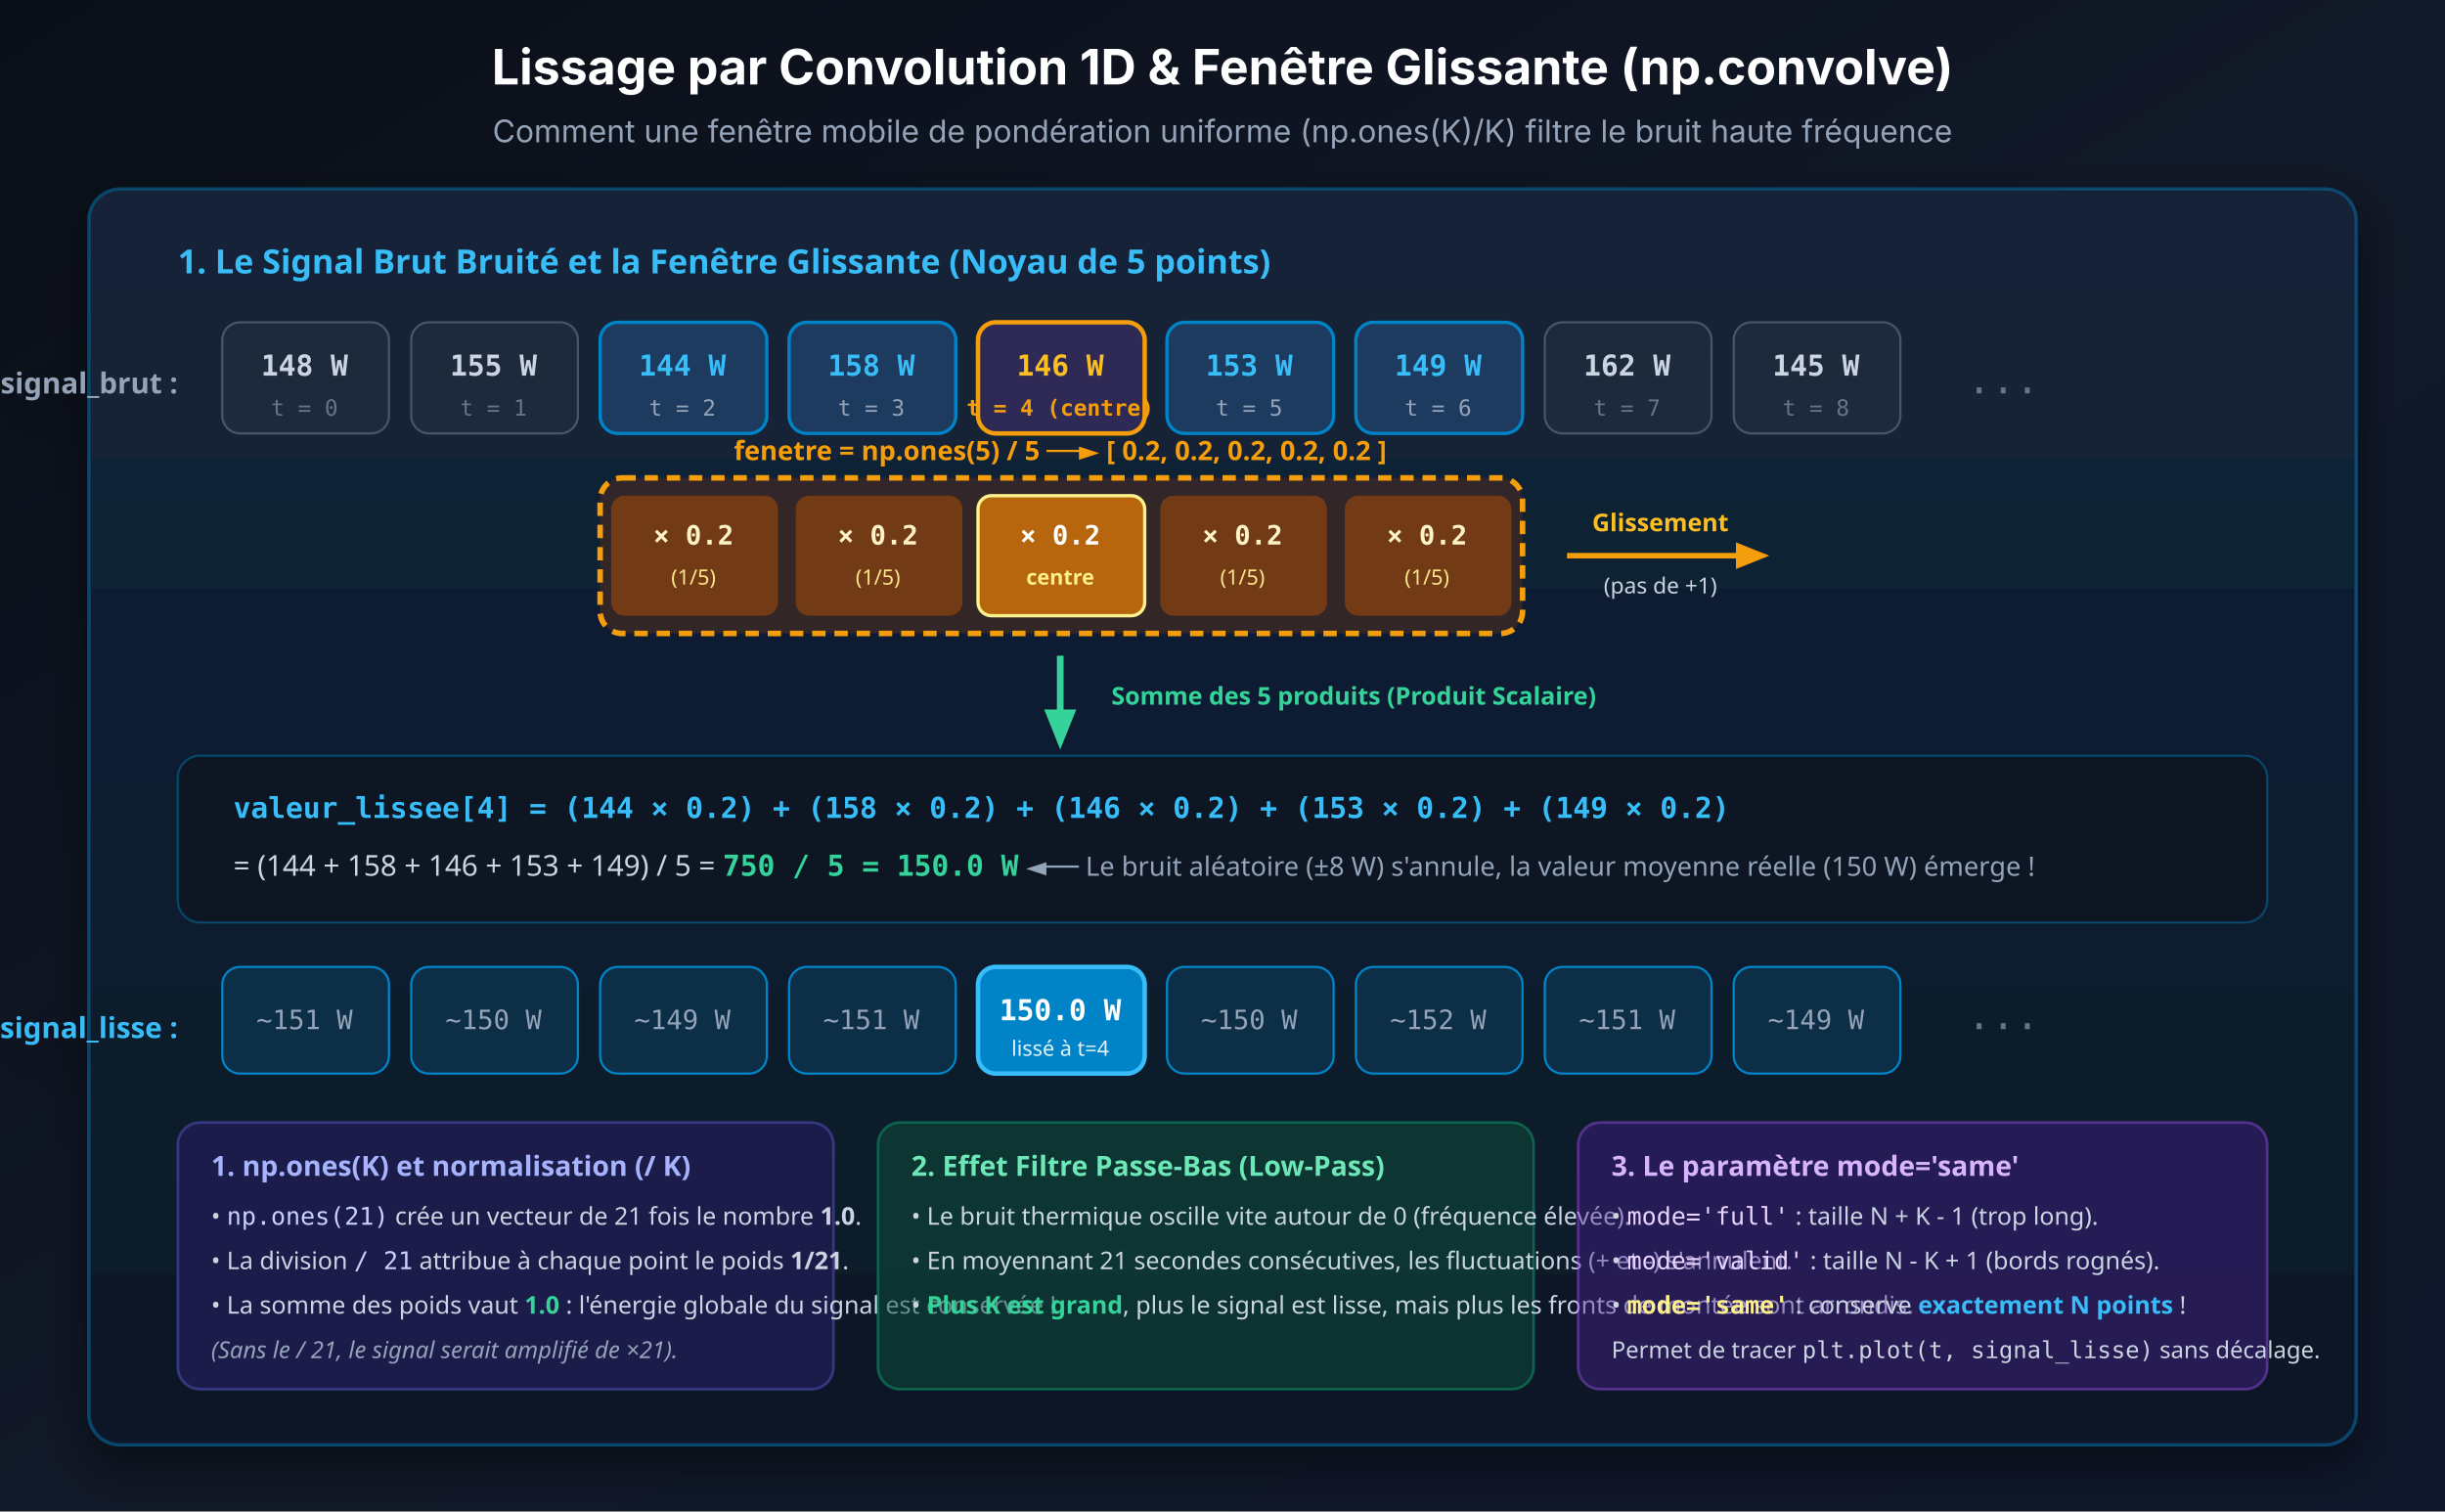
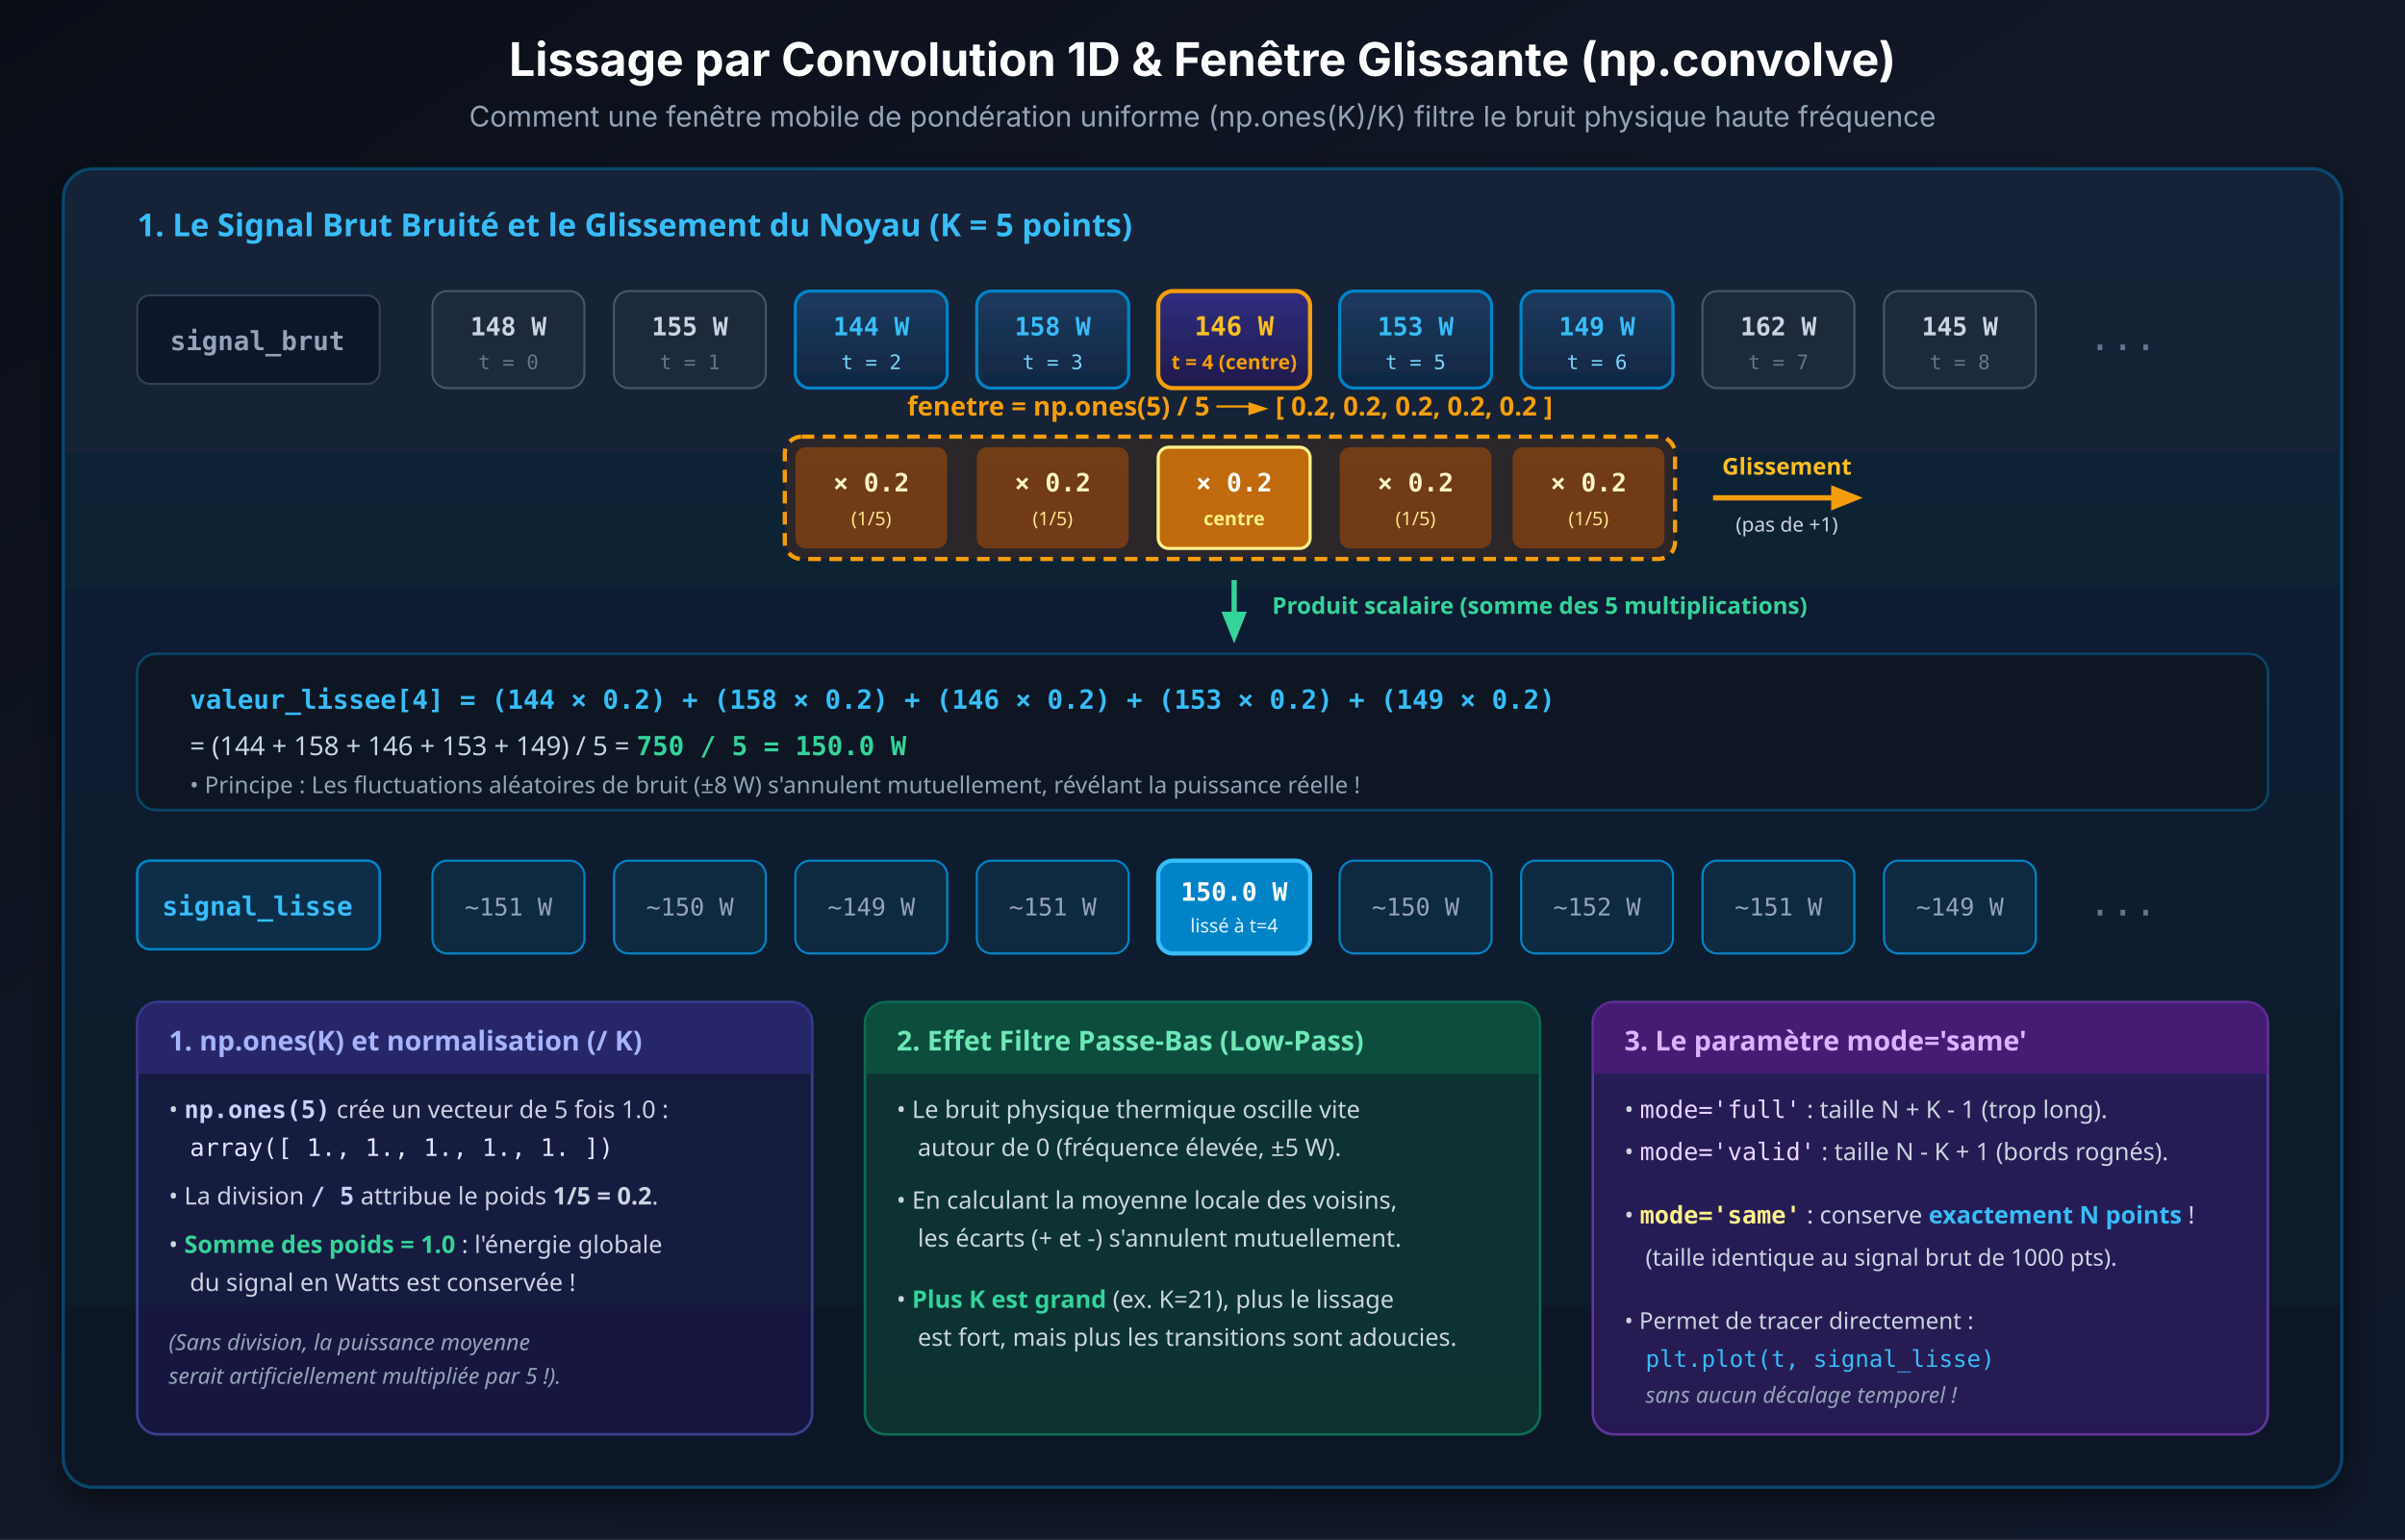
- <svg xmlns="http://www.w3.org/2000/svg" viewBox="0 0 1100 680" width="100%" height="100%">
+ <svg xmlns="http://www.w3.org/2000/svg" viewBox="0 0 1140 730" width="100%" height="100%">
  <defs>
    <linearGradient id="bgGrad" x1="0%" y1="0%" x2="100%" y2="100%">
      <stop offset="0%" stop-color="#0a0e17" />
      <stop offset="50%" stop-color="#111827" />
      <stop offset="100%" stop-color="#0f172a" />
    </linearGradient>
    <linearGradient id="cardGrad" x1="0%" y1="0%" x2="0%" y2="100%">
      <stop offset="0%" stop-color="#132338" />
      <stop offset="100%" stop-color="#0c1826" />
    </linearGradient>
-     <linearGradient id="kernelGrad" x1="0%" y1="0%" x2="100%" y2="100%">
-       <stop offset="0%" stop-color="#f59e0b" />
-       <stop offset="100%" stop-color="#d97706" />
-     </linearGradient>
-     <linearGradient id="smoothGrad" x1="0%" y1="0%" x2="100%" y2="0%">
-       <stop offset="0%" stop-color="#38bdf8" />
-       <stop offset="100%" stop-color="#0284c7" />
-     </linearGradient>
-     <filter id="shadow" x="-5%" y="-5%" width="110%" height="110%">
-       <feDropShadow dx="0" dy="8" stdDeviation="10" flood-color="#000000" flood-opacity="0.5" />
+     <linearGradient id="cellActiveGrad" x1="0%" y1="0%" x2="0%" y2="100%">
+       <stop offset="0%" stop-color="#1e3a5f" />
+       <stop offset="100%" stop-color="#0f2642" />
+     </linearGradient>
+     <linearGradient id="cellCenterGrad" x1="0%" y1="0%" x2="0%" y2="100%">
+       <stop offset="0%" stop-color="#312e81" />
+       <stop offset="100%" stop-color="#1e1b4b" />
+     </linearGradient>
+     <filter id="shadow" x="-3%" y="-3%" width="106%" height="106%">
+       <feDropShadow dx="0" dy="6" stdDeviation="8" flood-color="#000000" flood-opacity="0.5" />
    </filter>
    <marker id="arrowAmber" viewBox="0 0 10 10" refX="6" refY="5" markerWidth="6" markerHeight="6" orient="auto-start-reverse">
      <path d="M 0 1 L 10 5 L 0 9 z" fill="#f59e0b" />
-     </marker>
-     <marker id="arrowCyan" viewBox="0 0 10 10" refX="6" refY="5" markerWidth="6" markerHeight="6" orient="auto-start-reverse">
-       <path d="M 0 1 L 10 5 L 0 9 z" fill="#38bdf8" />
    </marker>
    <marker id="arrowEmerald" viewBox="0 0 10 10" refX="6" refY="5" markerWidth="6" markerHeight="6" orient="auto-start-reverse">
      <path d="M 0 1 L 10 5 L 0 9 z" fill="#34d399" />
    </marker>
  </defs>
-   <rect width="1100" height="680" fill="url(#bgGrad)" />
-   <text x="550" y="38" font-family="system-ui, -apple-system, sans-serif" font-size="22" font-weight="bold" fill="#ffffff" text-anchor="middle">
+   <rect width="1140" height="730" fill="url(#bgGrad)" />
+   <text x="570" y="36" font-family="system-ui, -apple-system, sans-serif" font-size="22" font-weight="bold" fill="#ffffff" text-anchor="middle">
    Lissage par Convolution 1D &amp; Fenêtre Glissante (np.convolve)
  </text>
-   <text x="550" y="64" font-family="system-ui, -apple-system, sans-serif" font-size="14" fill="#94a3b8" text-anchor="middle">
-     Comment une fenêtre mobile de pondération uniforme (np.ones(K)/K) filtre le bruit haute fréquence
+   <text x="570" y="60" font-family="system-ui, -apple-system, sans-serif" font-size="13.5" fill="#94a3b8" text-anchor="middle">
+     Comment une fenêtre mobile de pondération uniforme (np.ones(K)/K) filtre le bruit physique haute fréquence
  </text>
-   <g transform="translate(40, 85)" filter="url(#shadow)">
-     <rect width="1020" height="565" rx="14" fill="url(#cardGrad)" stroke="#0284c7" stroke-opacity="0.4" stroke-width="1.5" />
-     <text x="40" y="38" font-family="system-ui, sans-serif" font-size="15" font-weight="bold" fill="#38bdf8">
-       1. Le Signal Brut Bruité et la Fenêtre Glissante (Noyau de 5 points)
+   <g transform="translate(30, 80)" filter="url(#shadow)">
+     <rect width="1080" height="625" rx="14" fill="url(#cardGrad)" stroke="#0284c7" stroke-opacity="0.4" stroke-width="1.5" />
+     <text x="35" y="32" font-family="system-ui, sans-serif" font-size="15" font-weight="bold" fill="#38bdf8">
+       1. Le Signal Brut Bruité et le Glissement du Noyau (K = 5 points)
    </text>
-     <g transform="translate(60, 60)">
-       <text x="-20" y="32" font-family="system-ui, sans-serif" font-size="13" font-weight="bold" fill="#94a3b8" text-anchor="end">
-         signal_brut :
-       </text>
-       <rect x="0" y="0" width="75" height="50" rx="8" fill="#1e293b" stroke="#475569" stroke-width="1" />
-       <text x="37" y="24" font-family="monospace" font-size="13" font-weight="bold" fill="#cbd5e1" text-anchor="middle">148 W</text>
-       <text x="37" y="42" font-family="monospace" font-size="10" fill="#64748b" text-anchor="middle">t = 0</text>
-       <rect x="85" y="0" width="75" height="50" rx="8" fill="#1e293b" stroke="#475569" stroke-width="1" />
-       <text x="122" y="24" font-family="monospace" font-size="13" font-weight="bold" fill="#cbd5e1" text-anchor="middle">155 W</text>
-       <text x="122" y="42" font-family="monospace" font-size="10" fill="#64748b" text-anchor="middle">t = 1</text>
-       <rect x="170" y="0" width="75" height="50" rx="8" fill="#1e3a5f" stroke="#0284c7" stroke-width="1.5" />
-       <text x="207" y="24" font-family="monospace" font-size="13" font-weight="bold" fill="#38bdf8" text-anchor="middle">144 W</text>
-       <text x="207" y="42" font-family="monospace" font-size="10" fill="#94a3b8" text-anchor="middle">t = 2</text>
-       <rect x="255" y="0" width="75" height="50" rx="8" fill="#1e3a5f" stroke="#0284c7" stroke-width="1.5" />
-       <text x="292" y="24" font-family="monospace" font-size="13" font-weight="bold" fill="#38bdf8" text-anchor="middle">158 W</text>
-       <text x="292" y="42" font-family="monospace" font-size="10" fill="#94a3b8" text-anchor="middle">t = 3</text>
-       <rect x="340" y="0" width="75" height="50" rx="8" fill="#2d2b55" stroke="#f59e0b" stroke-width="2" />
-       <text x="377" y="24" font-family="monospace" font-size="13" font-weight="bold" fill="#fbbf24" text-anchor="middle">146 W</text>
-       <text x="377" y="42" font-family="monospace" font-size="10" font-weight="bold" fill="#f59e0b" text-anchor="middle">t = 4 (centre)</text>
-       <rect x="425" y="0" width="75" height="50" rx="8" fill="#1e3a5f" stroke="#0284c7" stroke-width="1.5" />
-       <text x="462" y="24" font-family="monospace" font-size="13" font-weight="bold" fill="#38bdf8" text-anchor="middle">153 W</text>
-       <text x="462" y="42" font-family="monospace" font-size="10" fill="#94a3b8" text-anchor="middle">t = 5</text>
-       <rect x="510" y="0" width="75" height="50" rx="8" fill="#1e3a5f" stroke="#0284c7" stroke-width="1.5" />
-       <text x="547" y="24" font-family="monospace" font-size="13" font-weight="bold" fill="#38bdf8" text-anchor="middle">149 W</text>
-       <text x="547" y="42" font-family="monospace" font-size="10" fill="#94a3b8" text-anchor="middle">t = 6</text>
-       <rect x="595" y="0" width="75" height="50" rx="8" fill="#1e293b" stroke="#475569" stroke-width="1" />
-       <text x="632" y="24" font-family="monospace" font-size="13" font-weight="bold" fill="#cbd5e1" text-anchor="middle">162 W</text>
-       <text x="632" y="42" font-family="monospace" font-size="10" fill="#64748b" text-anchor="middle">t = 7</text>
-       <rect x="680" y="0" width="75" height="50" rx="8" fill="#1e293b" stroke="#475569" stroke-width="1" />
-       <text x="717" y="24" font-family="monospace" font-size="13" font-weight="bold" fill="#cbd5e1" text-anchor="middle">145 W</text>
-       <text x="717" y="42" font-family="monospace" font-size="10" fill="#64748b" text-anchor="middle">t = 8</text>
-       <text x="785" y="32" font-family="monospace" font-size="18" fill="#64748b">...</text>
-     </g>
-     <g transform="translate(230, 130)">
-       <rect x="0" y="0" width="415" height="70" rx="10" fill="#78350f" fill-opacity="0.3" stroke="#f59e0b" stroke-width="2.5" stroke-dasharray="6,4" />
-       <text x="207" y="-8" font-family="system-ui, sans-serif" font-size="12" font-weight="bold" fill="#f59e0b" text-anchor="middle">
+     <g transform="translate(35, 50)">
+       <rect x="0" y="10" width="115" height="42" rx="6" fill="#0f172a" stroke="#334155" stroke-width="1" />
+       <text x="57" y="36" font-family="system-ui, monospace" font-size="12.5" font-weight="bold" fill="#94a3b8" text-anchor="middle">
+         signal_brut
+       </text>
+       <rect x="140" y="8" width="72" height="46" rx="7" fill="#1e293b" stroke="#475569" stroke-width="1" />
+       <text x="176" y="29" font-family="monospace" font-size="12" font-weight="bold" fill="#cbd5e1" text-anchor="middle">148 W</text>
+       <text x="176" y="45" font-family="monospace" font-size="9.5" fill="#64748b" text-anchor="middle">t = 0</text>
+       <rect x="226" y="8" width="72" height="46" rx="7" fill="#1e293b" stroke="#475569" stroke-width="1" />
+       <text x="262" y="29" font-family="monospace" font-size="12" font-weight="bold" fill="#cbd5e1" text-anchor="middle">155 W</text>
+       <text x="262" y="45" font-family="monospace" font-size="9.5" fill="#64748b" text-anchor="middle">t = 1</text>
+       <rect x="312" y="8" width="72" height="46" rx="7" fill="url(#cellActiveGrad)" stroke="#0284c7" stroke-width="1.5" />
+       <text x="348" y="29" font-family="monospace" font-size="12" font-weight="bold" fill="#38bdf8" text-anchor="middle">144 W</text>
+       <text x="348" y="45" font-family="monospace" font-size="9.5" fill="#7dd3fc" text-anchor="middle">t = 2</text>
+       <rect x="398" y="8" width="72" height="46" rx="7" fill="url(#cellActiveGrad)" stroke="#0284c7" stroke-width="1.5" />
+       <text x="434" y="29" font-family="monospace" font-size="12" font-weight="bold" fill="#38bdf8" text-anchor="middle">158 W</text>
+       <text x="434" y="45" font-family="monospace" font-size="9.5" fill="#7dd3fc" text-anchor="middle">t = 3</text>
+       <rect x="484" y="8" width="72" height="46" rx="7" fill="url(#cellCenterGrad)" stroke="#f59e0b" stroke-width="2" />
+       <text x="520" y="29" font-family="monospace" font-size="12.5" font-weight="bold" fill="#fbbf24" text-anchor="middle">146 W</text>
+       <text x="520" y="45" font-family="system-ui" font-size="9.5" font-weight="bold" fill="#f59e0b" text-anchor="middle">t = 4 (centre)</text>
+       <rect x="570" y="8" width="72" height="46" rx="7" fill="url(#cellActiveGrad)" stroke="#0284c7" stroke-width="1.5" />
+       <text x="606" y="29" font-family="monospace" font-size="12" font-weight="bold" fill="#38bdf8" text-anchor="middle">153 W</text>
+       <text x="606" y="45" font-family="monospace" font-size="9.5" fill="#7dd3fc" text-anchor="middle">t = 5</text>
+       <rect x="656" y="8" width="72" height="46" rx="7" fill="url(#cellActiveGrad)" stroke="#0284c7" stroke-width="1.5" />
+       <text x="692" y="29" font-family="monospace" font-size="12" font-weight="bold" fill="#38bdf8" text-anchor="middle">149 W</text>
+       <text x="692" y="45" font-family="monospace" font-size="9.5" fill="#7dd3fc" text-anchor="middle">t = 6</text>
+       <rect x="742" y="8" width="72" height="46" rx="7" fill="#1e293b" stroke="#475569" stroke-width="1" />
+       <text x="778" y="29" font-family="monospace" font-size="12" font-weight="bold" fill="#cbd5e1" text-anchor="middle">162 W</text>
+       <text x="778" y="45" font-family="monospace" font-size="9.5" fill="#64748b" text-anchor="middle">t = 7</text>
+       <rect x="828" y="8" width="72" height="46" rx="7" fill="#1e293b" stroke="#475569" stroke-width="1" />
+       <text x="864" y="29" font-family="monospace" font-size="12" font-weight="bold" fill="#cbd5e1" text-anchor="middle">145 W</text>
+       <text x="864" y="45" font-family="monospace" font-size="9.5" fill="#64748b" text-anchor="middle">t = 8</text>
+       <text x="925" y="36" font-family="monospace" font-size="18" fill="#64748b">...</text>
+     </g>
+     <g transform="translate(342, 125)">
+       <text x="211" y="-8" font-family="system-ui, sans-serif" font-size="12.5" font-weight="bold" fill="#f59e0b" text-anchor="middle">
        fenetre = np.ones(5) / 5  ──►  [ 0.2,  0.2,  0.2,  0.2,  0.2 ]
      </text>
-       <rect x="5" y="8" width="75" height="54" rx="6" fill="#b45309" fill-opacity="0.5" />
-       <text x="42" y="30" font-family="monospace" font-size="12" font-weight="bold" fill="#fef3c7" text-anchor="middle">× 0.2</text>
-       <text x="42" y="48" font-family="system-ui" font-size="9.5" fill="#fde68a" text-anchor="middle">(1/5)</text>
-       <rect x="88" y="8" width="75" height="54" rx="6" fill="#b45309" fill-opacity="0.5" />
-       <text x="125" y="30" font-family="monospace" font-size="12" font-weight="bold" fill="#fef3c7" text-anchor="middle">× 0.2</text>
-       <text x="125" y="48" font-family="system-ui" font-size="9.5" fill="#fde68a" text-anchor="middle">(1/5)</text>
-       <rect x="170" y="8" width="75" height="54" rx="6" fill="#d97706" fill-opacity="0.8" stroke="#fef08a" stroke-width="1.5" />
-       <text x="207" y="30" font-family="monospace" font-size="12" font-weight="bold" fill="#ffffff" text-anchor="middle">× 0.2</text>
-       <text x="207" y="48" font-family="system-ui" font-size="9.5" font-weight="bold" fill="#fef08a" text-anchor="middle">centre</text>
-       <rect x="252" y="8" width="75" height="54" rx="6" fill="#b45309" fill-opacity="0.5" />
-       <text x="289" y="30" font-family="monospace" font-size="12" font-weight="bold" fill="#fef3c7" text-anchor="middle">× 0.2</text>
-       <text x="289" y="48" font-family="system-ui" font-size="9.5" fill="#fde68a" text-anchor="middle">(1/5)</text>
-       <rect x="335" y="8" width="75" height="54" rx="6" fill="#b45309" fill-opacity="0.5" />
-       <text x="372" y="30" font-family="monospace" font-size="12" font-weight="bold" fill="#fef3c7" text-anchor="middle">× 0.2</text>
-       <text x="372" y="48" font-family="system-ui" font-size="9.5" fill="#fde68a" text-anchor="middle">(1/5)</text>
-       <line x1="435" y1="35" x2="520" y2="35" stroke="#f59e0b" stroke-width="2.5" marker-end="url(#arrowAmber)" />
-       <text x="477" y="24" font-family="system-ui, sans-serif" font-size="11" font-weight="bold" fill="#fbbf24" text-anchor="middle">Glissement</text>
-       <text x="477" y="52" font-family="system-ui, sans-serif" font-size="10" fill="#cbd5e1" text-anchor="middle">(pas de +1)</text>
-     </g>
-     <path d="M 437 210 L 437 245" stroke="#34d399" stroke-width="3" marker-end="url(#arrowEmerald)" />
-     <text x="460" y="232" font-family="system-ui, sans-serif" font-size="11" font-weight="bold" fill="#34d399">
-       Somme des 5 produits (Produit Scalaire)
-     </text>
-     <g transform="translate(40, 255)">
-       <rect x="0" y="0" width="940" height="75" rx="10" fill="#081824" stroke="#0284c7" stroke-opacity="0.4" />
-       <text x="25" y="28" font-family="monospace" font-size="13" font-weight="bold" fill="#38bdf8">
+       <rect x="0" y="2" width="422" height="58" rx="8" fill="#78350f" fill-opacity="0.25" stroke="#f59e0b" stroke-width="2" stroke-dasharray="6,4" />
+       <rect x="5" y="7" width="72" height="48" rx="5" fill="#b45309" fill-opacity="0.5" />
+       <text x="41" y="28" font-family="monospace" font-size="12" font-weight="bold" fill="#fef3c7" text-anchor="middle">× 0.2</text>
+       <text x="41" y="44" font-family="system-ui" font-size="9" fill="#fde68a" text-anchor="middle">(1/5)</text>
+       <rect x="91" y="7" width="72" height="48" rx="5" fill="#b45309" fill-opacity="0.5" />
+       <text x="127" y="28" font-family="monospace" font-size="12" font-weight="bold" fill="#fef3c7" text-anchor="middle">× 0.2</text>
+       <text x="127" y="44" font-family="system-ui" font-size="9" fill="#fde68a" text-anchor="middle">(1/5)</text>
+       <rect x="177" y="7" width="72" height="48" rx="5" fill="#d97706" fill-opacity="0.85" stroke="#fef08a" stroke-width="1.5" />
+       <text x="213" y="28" font-family="monospace" font-size="12" font-weight="bold" fill="#ffffff" text-anchor="middle">× 0.2</text>
+       <text x="213" y="44" font-family="system-ui" font-size="9" font-weight="bold" fill="#fef08a" text-anchor="middle">centre</text>
+       <rect x="263" y="7" width="72" height="48" rx="5" fill="#b45309" fill-opacity="0.5" />
+       <text x="299" y="28" font-family="monospace" font-size="12" font-weight="bold" fill="#fef3c7" text-anchor="middle">× 0.2</text>
+       <text x="299" y="44" font-family="system-ui" font-size="9" fill="#fde68a" text-anchor="middle">(1/5)</text>
+       <rect x="345" y="7" width="72" height="48" rx="5" fill="#b45309" fill-opacity="0.5" />
+       <text x="381" y="28" font-family="monospace" font-size="12" font-weight="bold" fill="#fef3c7" text-anchor="middle">× 0.2</text>
+       <text x="381" y="44" font-family="system-ui" font-size="9" fill="#fde68a" text-anchor="middle">(1/5)</text>
+       <g transform="translate(440, 15)">
+         <line x1="0" y1="16" x2="65" y2="16" stroke="#f59e0b" stroke-width="2.5" marker-end="url(#arrowAmber)" />
+         <text x="35" y="5" font-family="system-ui, sans-serif" font-size="11" font-weight="bold" fill="#fbbf24" text-anchor="middle">Glissement</text>
+         <text x="35" y="32" font-family="system-ui, sans-serif" font-size="9.5" fill="#cbd5e1" text-anchor="middle">(pas de +1)</text>
+       </g>
+     </g>
+     <g transform="translate(555, 195)">
+       <line x1="0" y1="0" x2="0" y2="24" stroke="#34d399" stroke-width="2.5" marker-end="url(#arrowEmerald)" />
+       <text x="18" y="16" font-family="system-ui, sans-serif" font-size="11" font-weight="bold" fill="#34d399">
+         Produit scalaire (somme des 5 multiplications)
+       </text>
+     </g>
+     <g transform="translate(35, 230)">
+       <rect x="0" y="0" width="1010" height="74" rx="9" fill="#081824" stroke="#0284c7" stroke-opacity="0.4" stroke-width="1.2" />
+       <text x="25" y="26" font-family="monospace" font-size="12.5" font-weight="bold" fill="#38bdf8">
        valeur_lissee[4] = (144 × 0.2) + (158 × 0.2) + (146 × 0.2) + (153 × 0.2) + (149 × 0.2)
      </text>
-       <text x="25" y="54" font-family="system-ui, sans-serif" font-size="13" fill="#cbd5e1">
+       <text x="25" y="48" font-family="system-ui, sans-serif" font-size="12.5" fill="#cbd5e1">
        = (144 + 158 + 146 + 153 + 149) / 5 = <tspan font-family="monospace" font-weight="bold" fill="#34d399">750 / 5 = 150.0 W</tspan>
-         <tspan fill="#94a3b8" font-size="12">◄── Le bruit aléatoire (±8 W) s'annule, la valeur moyenne réelle (150 W) émerge !</tspan>
-       </text>
-     </g>
-     <g transform="translate(60, 350)">
-       <text x="-20" y="32" font-family="system-ui, sans-serif" font-size="13" font-weight="bold" fill="#38bdf8" text-anchor="end">
-         signal_lisse :
-       </text>
-       <rect x="0" y="0" width="75" height="48" rx="8" fill="#0c4a6e" fill-opacity="0.4" stroke="#0284c7" stroke-width="1" />
-       <text x="37" y="28" font-family="monospace" font-size="12" fill="#94a3b8" text-anchor="middle">~151 W</text>
-       <rect x="85" y="0" width="75" height="48" rx="8" fill="#0c4a6e" fill-opacity="0.4" stroke="#0284c7" stroke-width="1" />
-       <text x="122" y="28" font-family="monospace" font-size="12" fill="#94a3b8" text-anchor="middle">~150 W</text>
-       <rect x="170" y="0" width="75" height="48" rx="8" fill="#0c4a6e" fill-opacity="0.4" stroke="#0284c7" stroke-width="1" />
-       <text x="207" y="28" font-family="monospace" font-size="12" fill="#94a3b8" text-anchor="middle">~149 W</text>
-       <rect x="255" y="0" width="75" height="48" rx="8" fill="#0c4a6e" fill-opacity="0.4" stroke="#0284c7" stroke-width="1" />
-       <text x="292" y="28" font-family="monospace" font-size="12" fill="#94a3b8" text-anchor="middle">~151 W</text>
-       <rect x="340" y="0" width="75" height="48" rx="8" fill="#0284c7" stroke="#38bdf8" stroke-width="2" />
-       <text x="377" y="24" font-family="monospace" font-size="13" font-weight="bold" fill="#ffffff" text-anchor="middle">150.0 W</text>
-       <text x="377" y="40" font-family="system-ui" font-size="9.5" fill="#e0f2fe" text-anchor="middle">lissé à t=4</text>
-       <rect x="425" y="0" width="75" height="48" rx="8" fill="#0c4a6e" fill-opacity="0.4" stroke="#0284c7" stroke-width="1" />
-       <text x="462" y="28" font-family="monospace" font-size="12" fill="#94a3b8" text-anchor="middle">~150 W</text>
-       <rect x="510" y="0" width="75" height="48" rx="8" fill="#0c4a6e" fill-opacity="0.4" stroke="#0284c7" stroke-width="1" />
-       <text x="547" y="28" font-family="monospace" font-size="12" fill="#94a3b8" text-anchor="middle">~152 W</text>
-       <rect x="595" y="0" width="75" height="48" rx="8" fill="#0c4a6e" fill-opacity="0.4" stroke="#0284c7" stroke-width="1" />
-       <text x="632" y="28" font-family="monospace" font-size="12" fill="#94a3b8" text-anchor="middle">~151 W</text>
-       <rect x="680" y="0" width="75" height="48" rx="8" fill="#0c4a6e" fill-opacity="0.4" stroke="#0284c7" stroke-width="1" />
-       <text x="717" y="28" font-family="monospace" font-size="12" fill="#94a3b8" text-anchor="middle">~149 W</text>
-       <text x="785" y="28" font-family="monospace" font-size="18" fill="#64748b">...</text>
-     </g>
-     <g transform="translate(40, 420)">
-       <rect x="0" y="0" width="295" height="120" rx="10" fill="#1e1b4b" stroke="#6366f1" stroke-opacity="0.4" stroke-width="1.2" />
-       <text x="15" y="24" font-family="system-ui, sans-serif" font-size="12.5" font-weight="bold" fill="#a5b4fc">
-         1. np.ones(K) et normalisation (/ K)
-       </text>
-       <text x="15" y="46" font-family="system-ui, sans-serif" font-size="11" fill="#cbd5e1">
-         • <tspan font-family="monospace" fill="#c7d2fe">np.ones(21)</tspan> crée un vecteur de 21 fois le nombre <tspan font-weight="bold">1.0</tspan>.
-       </text>
-       <text x="15" y="66" font-family="system-ui, sans-serif" font-size="11" fill="#cbd5e1">
-         • La division <tspan font-family="monospace" fill="#c7d2fe">/ 21</tspan> attribue à chaque point le poids <tspan font-weight="bold">1/21</tspan>.
-       </text>
-       <text x="15" y="86" font-family="system-ui, sans-serif" font-size="11" fill="#cbd5e1">
-         • La somme des poids vaut <tspan font-weight="bold" fill="#34d399">1.0</tspan> : l'énergie globale du signal est conservée !
-       </text>
-       <text x="15" y="106" font-family="system-ui, sans-serif" font-size="10.5" fill="#94a3b8" font-style="italic">
-         (Sans le / 21, le signal serait amplifié de ×21).
-       </text>
-       <rect x="315" y="0" width="295" height="120" rx="10" fill="#064e3b" fill-opacity="0.5" stroke="#10b981" stroke-opacity="0.4" stroke-width="1.2" />
-       <text x="330" y="24" font-family="system-ui, sans-serif" font-size="12.5" font-weight="bold" fill="#6ee7b7">
-         2. Effet Filtre Passe-Bas (Low-Pass)
-       </text>
-       <text x="330" y="46" font-family="system-ui, sans-serif" font-size="11" fill="#cbd5e1">
-         • Le bruit thermique oscille vite autour de 0 (fréquence élevée).
-       </text>
-       <text x="330" y="66" font-family="system-ui, sans-serif" font-size="11" fill="#cbd5e1">
-         • En moyennant 21 secondes consécutives, les fluctuations (+ et -) s'annulent.
-       </text>
-       <text x="330" y="86" font-family="system-ui, sans-serif" font-size="11" fill="#cbd5e1">
-         • <tspan font-weight="bold" fill="#34d399">Plus K est grand</tspan>, plus le signal est lisse, mais plus les fronts de montée sont arrondis.
-       </text>
-       <rect x="630" y="0" width="310" height="120" rx="10" fill="#4c1d95" fill-opacity="0.4" stroke="#a855f7" stroke-opacity="0.4" stroke-width="1.2" />
-       <text x="645" y="24" font-family="system-ui, sans-serif" font-size="12.5" font-weight="bold" fill="#d8b4fe">
-         3. Le paramètre mode='same'
-       </text>
-       <text x="645" y="46" font-family="system-ui, sans-serif" font-size="11" fill="#cbd5e1">
-         • <tspan font-family="monospace" fill="#e9d5ff">mode='full'</tspan> : taille N + K - 1 (trop long).
-       </text>
-       <text x="645" y="66" font-family="system-ui, sans-serif" font-size="11" fill="#cbd5e1">
-         • <tspan font-family="monospace" fill="#e9d5ff">mode='valid'</tspan> : taille N - K + 1 (bords rognés).
-       </text>
-       <text x="645" y="86" font-family="system-ui, sans-serif" font-size="11" fill="#cbd5e1">
-         • <tspan font-family="monospace" font-weight="bold" fill="#fef08a">mode='same'</tspan> : conserve <tspan font-weight="bold" fill="#38bdf8">exactement N points</tspan> !
-       </text>
-       <text x="645" y="106" font-family="system-ui, sans-serif" font-size="10.5" fill="#cbd5e1">
-         Permet de tracer <tspan font-family="monospace">plt.plot(t, signal_lisse)</tspan> sans décalage.
-       </text>
+       </text>
+       <text x="25" y="66" font-family="system-ui, sans-serif" font-size="11" fill="#94a3b8">
+         • Principe : Les fluctuations aléatoires de bruit (±8 W) s'annulent mutuellement, révélant la puissance réelle !
+       </text>
+     </g>
+     <g transform="translate(35, 320)">
+       <rect x="0" y="8" width="115" height="42" rx="6" fill="#082f49" stroke="#0284c7" stroke-width="1.2" />
+       <text x="57" y="34" font-family="system-ui, monospace" font-size="12.5" font-weight="bold" fill="#38bdf8" text-anchor="middle">
+         signal_lisse
+       </text>
+       <rect x="140" y="8" width="72" height="44" rx="7" fill="#0c4a6e" fill-opacity="0.3" stroke="#0284c7" stroke-width="1" />
+       <text x="176" y="34" font-family="monospace" font-size="11.5" fill="#94a3b8" text-anchor="middle">~151 W</text>
+       <rect x="226" y="8" width="72" height="44" rx="7" fill="#0c4a6e" fill-opacity="0.3" stroke="#0284c7" stroke-width="1" />
+       <text x="262" y="34" font-family="monospace" font-size="11.5" fill="#94a3b8" text-anchor="middle">~150 W</text>
+       <rect x="312" y="8" width="72" height="44" rx="7" fill="#0c4a6e" fill-opacity="0.3" stroke="#0284c7" stroke-width="1" />
+       <text x="348" y="34" font-family="monospace" font-size="11.5" fill="#94a3b8" text-anchor="middle">~149 W</text>
+       <rect x="398" y="8" width="72" height="44" rx="7" fill="#0c4a6e" fill-opacity="0.3" stroke="#0284c7" stroke-width="1" />
+       <text x="434" y="34" font-family="monospace" font-size="11.5" fill="#94a3b8" text-anchor="middle">~151 W</text>
+       <rect x="484" y="8" width="72" height="44" rx="7" fill="#0284c7" stroke="#38bdf8" stroke-width="2" />
+       <text x="520" y="27" font-family="monospace" font-size="12" font-weight="bold" fill="#ffffff" text-anchor="middle">150.0 W</text>
+       <text x="520" y="42" font-family="system-ui" font-size="9" fill="#e0f2fe" text-anchor="middle">lissé à t=4</text>
+       <rect x="570" y="8" width="72" height="44" rx="7" fill="#0c4a6e" fill-opacity="0.3" stroke="#0284c7" stroke-width="1" />
+       <text x="606" y="34" font-family="monospace" font-size="11.5" fill="#94a3b8" text-anchor="middle">~150 W</text>
+       <rect x="656" y="8" width="72" height="44" rx="7" fill="#0c4a6e" fill-opacity="0.3" stroke="#0284c7" stroke-width="1" />
+       <text x="692" y="34" font-family="monospace" font-size="11.5" fill="#94a3b8" text-anchor="middle">~152 W</text>
+       <rect x="742" y="8" width="72" height="44" rx="7" fill="#0c4a6e" fill-opacity="0.3" stroke="#0284c7" stroke-width="1" />
+       <text x="778" y="34" font-family="monospace" font-size="11.5" fill="#94a3b8" text-anchor="middle">~151 W</text>
+       <rect x="828" y="8" width="72" height="44" rx="7" fill="#0c4a6e" fill-opacity="0.3" stroke="#0284c7" stroke-width="1" />
+       <text x="864" y="34" font-family="monospace" font-size="11.5" fill="#94a3b8" text-anchor="middle">~149 W</text>
+       <text x="925" y="34" font-family="monospace" font-size="18" fill="#64748b">...</text>
+     </g>
+     <g transform="translate(35, 395)">
+       <g transform="translate(0, 0)">
+         <rect width="320" height="205" rx="10" fill="#1e1b4b" fill-opacity="0.7" stroke="#6366f1" stroke-opacity="0.5" stroke-width="1.2" />
+         <path d="M 0 10 Q 0 0 10 0 L 310 0 Q 320 0 320 10 L 320 34 L 0 34 Z" fill="#312e81" fill-opacity="0.6" />
+         <text x="15" y="23" font-family="system-ui, sans-serif" font-size="13" font-weight="bold" fill="#a5b4fc">
+           1. np.ones(K) et normalisation (/ K)
+         </text>
+         <text x="15" y="55" font-family="system-ui, sans-serif" font-size="11.5" fill="#cbd5e1">
+           • <tspan font-family="monospace" font-weight="bold" fill="#c7d2fe">np.ones(5)</tspan> crée un vecteur de 5 fois 1.0 :
+         </text>
+         <text x="25" y="73" font-family="monospace" font-size="11.5" fill="#e0e7ff">
+           array([ 1.,  1.,  1.,  1.,  1. ])
+         </text>
+         <text x="15" y="96" font-family="system-ui, sans-serif" font-size="11.5" fill="#cbd5e1">
+           • La division <tspan font-family="monospace" font-weight="bold" fill="#c7d2fe">/ 5</tspan> attribue le poids <tspan font-weight="bold">1/5 = 0.2</tspan>.
+         </text>
+         <text x="15" y="119" font-family="system-ui, sans-serif" font-size="11.5" fill="#cbd5e1">
+           • <tspan font-weight="bold" fill="#34d399">Somme des poids = 1.0</tspan> : l'énergie globale
+         </text>
+         <text x="25" y="137" font-family="system-ui, sans-serif" font-size="11.5" fill="#cbd5e1">
+           du signal en Watts est conservée !
+         </text>
+         <text x="15" y="165" font-family="system-ui, sans-serif" font-size="10.5" fill="#94a3b8" font-style="italic">
+           (Sans division, la puissance moyenne
+         </text>
+         <text x="15" y="181" font-family="system-ui, sans-serif" font-size="10.5" fill="#94a3b8" font-style="italic">
+           serait artificiellement multipliée par 5 !).
+         </text>
+       </g>
+       <g transform="translate(345, 0)">
+         <rect width="320" height="205" rx="10" fill="#064e3b" fill-opacity="0.45" stroke="#10b981" stroke-opacity="0.5" stroke-width="1.2" />
+         <path d="M 0 10 Q 0 0 10 0 L 310 0 Q 320 0 320 10 L 320 34 L 0 34 Z" fill="#065f46" fill-opacity="0.6" />
+         <text x="15" y="23" font-family="system-ui, sans-serif" font-size="13" font-weight="bold" fill="#6ee7b7">
+           2. Effet Filtre Passe-Bas (Low-Pass)
+         </text>
+         <text x="15" y="55" font-family="system-ui, sans-serif" font-size="11.5" fill="#cbd5e1">
+           • Le bruit physique thermique oscille vite
+         </text>
+         <text x="25" y="73" font-family="system-ui, sans-serif" font-size="11.5" fill="#cbd5e1">
+           autour de 0 (fréquence élevée, ±5 W).
+         </text>
+         <text x="15" y="98" font-family="system-ui, sans-serif" font-size="11.5" fill="#cbd5e1">
+           • En calculant la moyenne locale des voisins,
+         </text>
+         <text x="25" y="116" font-family="system-ui, sans-serif" font-size="11.5" fill="#cbd5e1">
+           les écarts (+ et -) s'annulent mutuellement.
+         </text>
+         <text x="15" y="145" font-family="system-ui, sans-serif" font-size="11.5" fill="#cbd5e1">
+           • <tspan font-weight="bold" fill="#34d399">Plus K est grand</tspan> (ex. K=21), plus le lissage
+         </text>
+         <text x="25" y="163" font-family="system-ui, sans-serif" font-size="11.5" fill="#cbd5e1">
+           est fort, mais plus les transitions sont adoucies.
+         </text>
+       </g>
+       <g transform="translate(690, 0)">
+         <rect width="320" height="205" rx="10" fill="#4c1d95" fill-opacity="0.4" stroke="#a855f7" stroke-opacity="0.5" stroke-width="1.2" />
+         <path d="M 0 10 Q 0 0 10 0 L 310 0 Q 320 0 320 10 L 320 34 L 0 34 Z" fill="#581c87" fill-opacity="0.6" />
+         <text x="15" y="23" font-family="system-ui, sans-serif" font-size="13" font-weight="bold" fill="#d8b4fe">
+           3. Le paramètre mode='same'
+         </text>
+         <text x="15" y="55" font-family="system-ui, sans-serif" font-size="11.5" fill="#cbd5e1">
+           • <tspan font-family="monospace" fill="#e9d5ff">mode='full'</tspan> : taille N + K - 1 (trop long).
+         </text>
+         <text x="15" y="75" font-family="system-ui, sans-serif" font-size="11.5" fill="#cbd5e1">
+           • <tspan font-family="monospace" fill="#e9d5ff">mode='valid'</tspan> : taille N - K + 1 (bords rognés).
+         </text>
+         <text x="15" y="105" font-family="system-ui, sans-serif" font-size="11.5" fill="#cbd5e1">
+           • <tspan font-family="monospace" font-weight="bold" fill="#fef08a">mode='same'</tspan> : conserve <tspan font-weight="bold" fill="#38bdf8">exactement N points</tspan> !
+         </text>
+         <text x="25" y="125" font-family="system-ui, sans-serif" font-size="11" fill="#cbd5e1">
+           (taille identique au signal brut de 1000 pts).
+         </text>
+         <text x="15" y="155" font-family="system-ui, sans-serif" font-size="11" fill="#cbd5e1">
+           • Permet de tracer directement :
+         </text>
+         <text x="25" y="173" font-family="monospace" font-size="11" fill="#38bdf8">
+           plt.plot(t, signal_lisse)
+         </text>
+         <text x="25" y="190" font-family="system-ui, sans-serif" font-size="10.5" fill="#94a3b8" font-style="italic">
+           sans aucun décalage temporel !
+         </text>
+       </g>
    </g>
  </g>
</svg>
